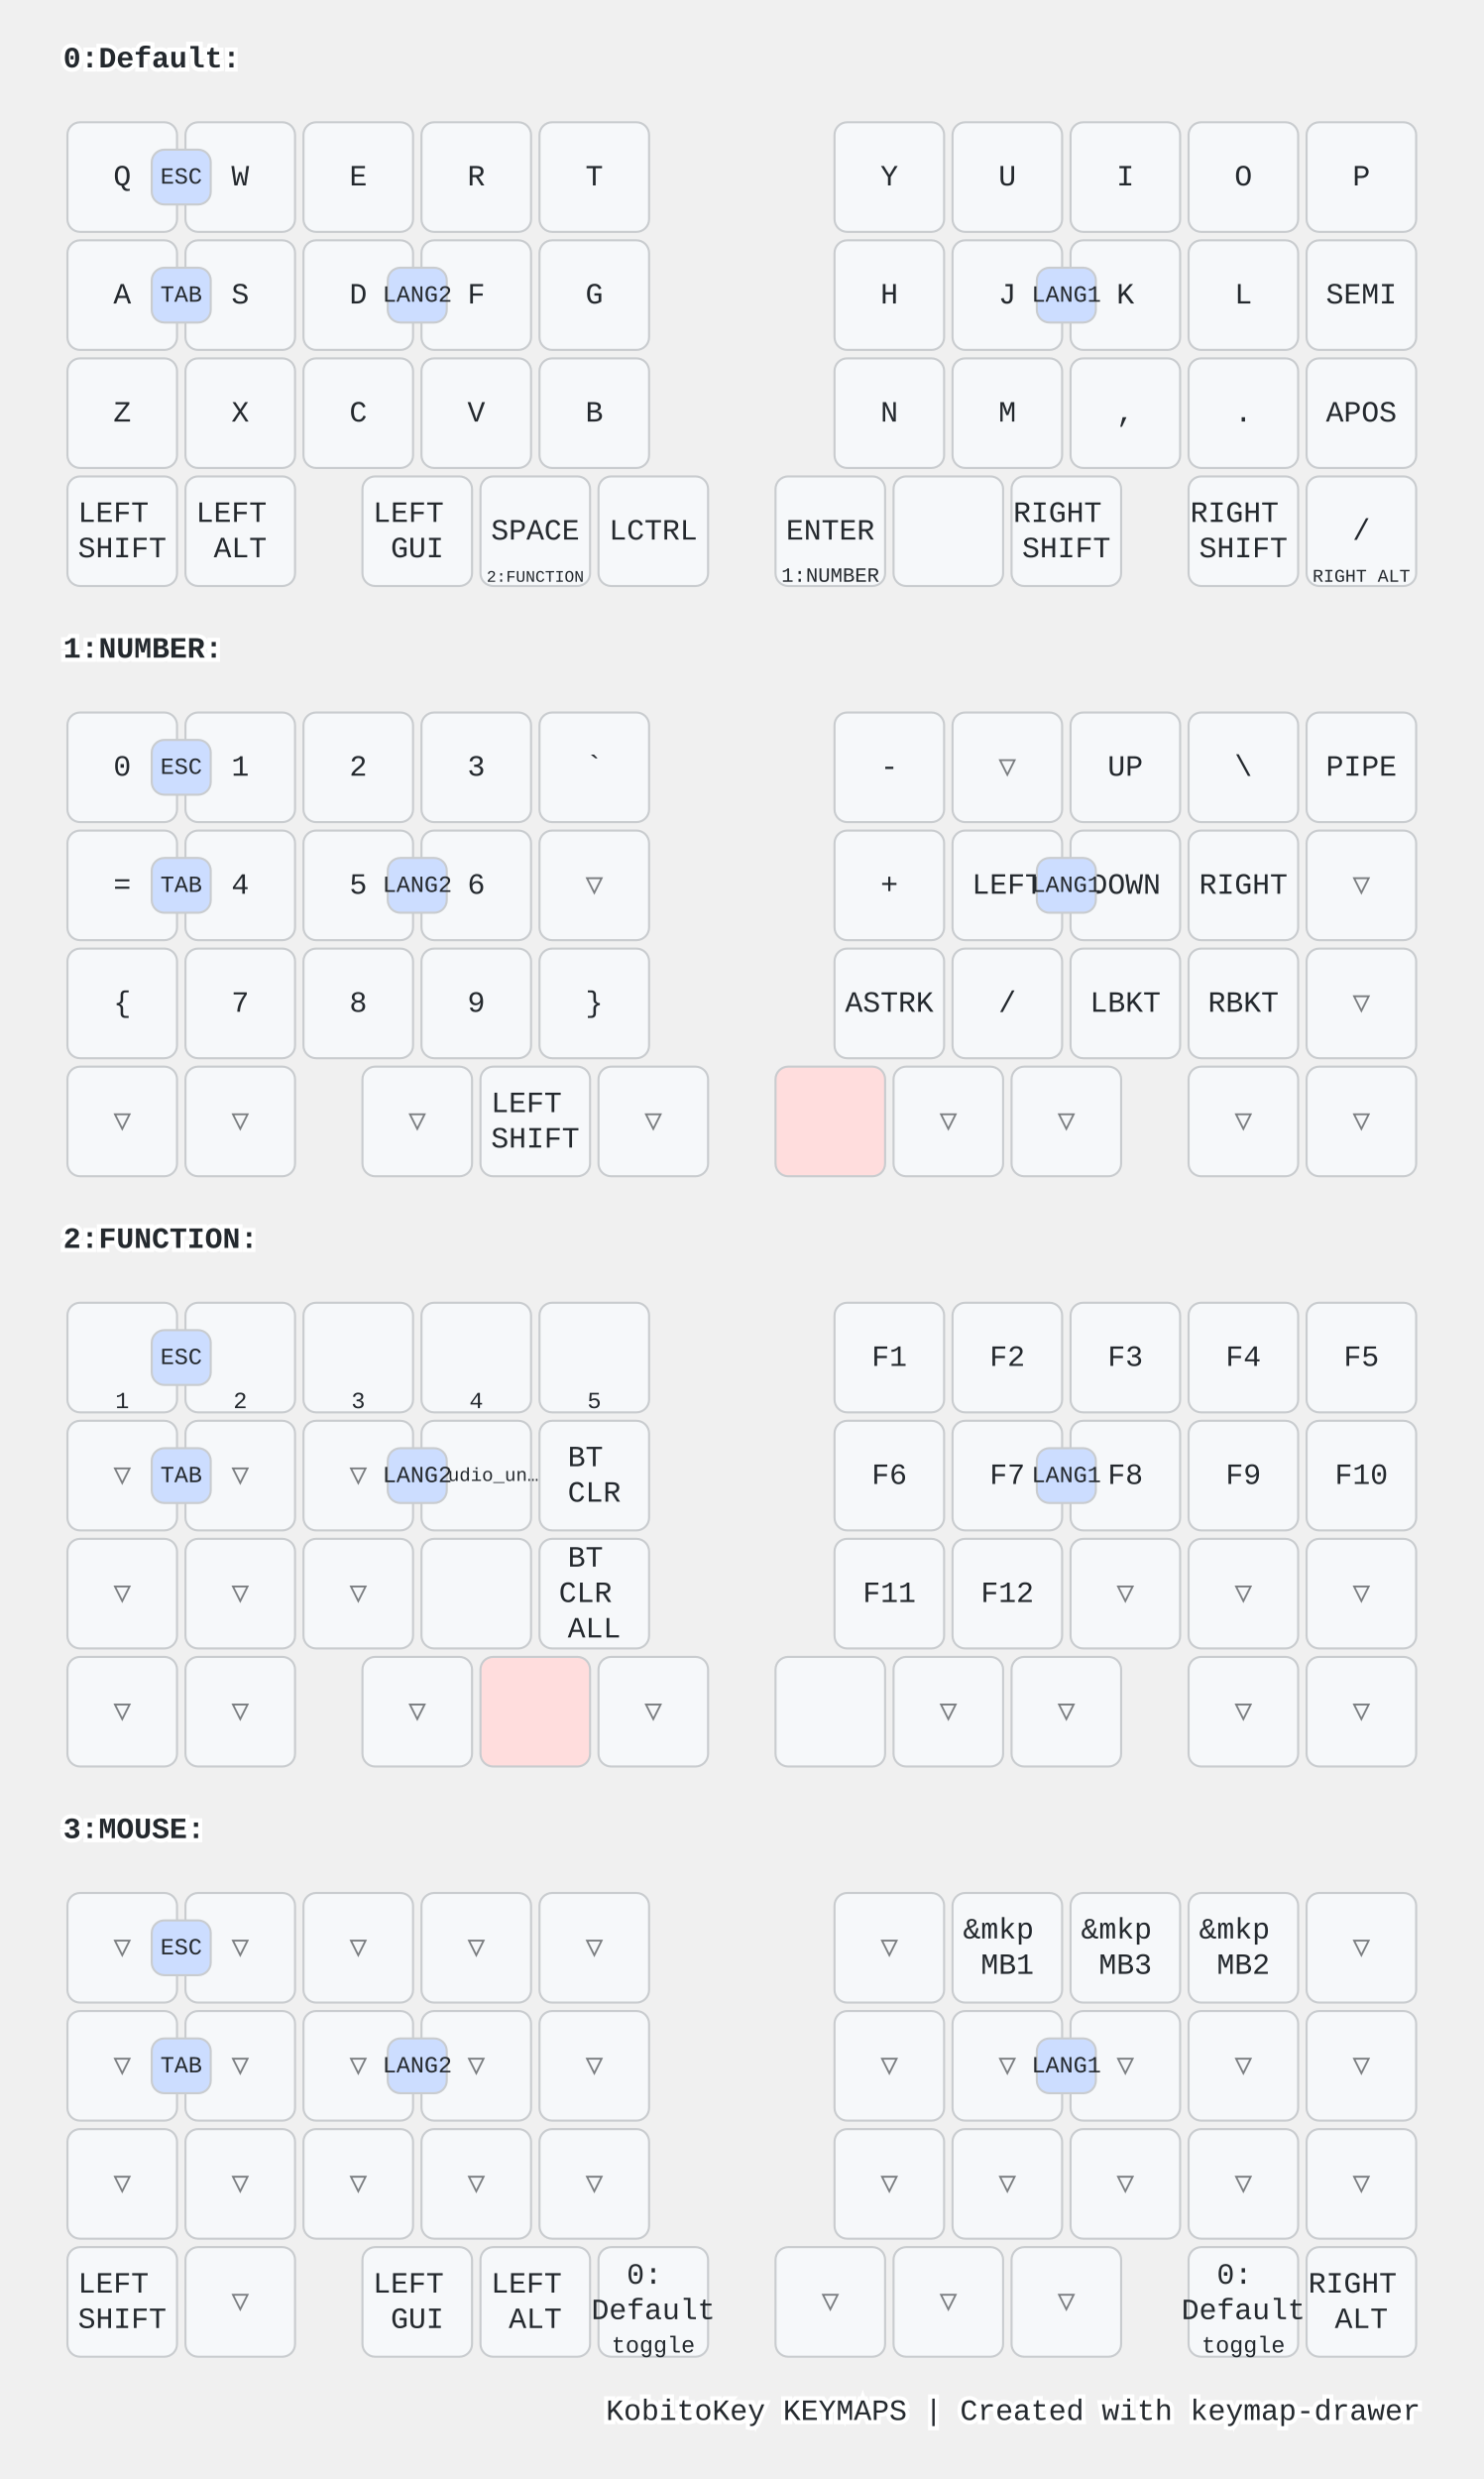
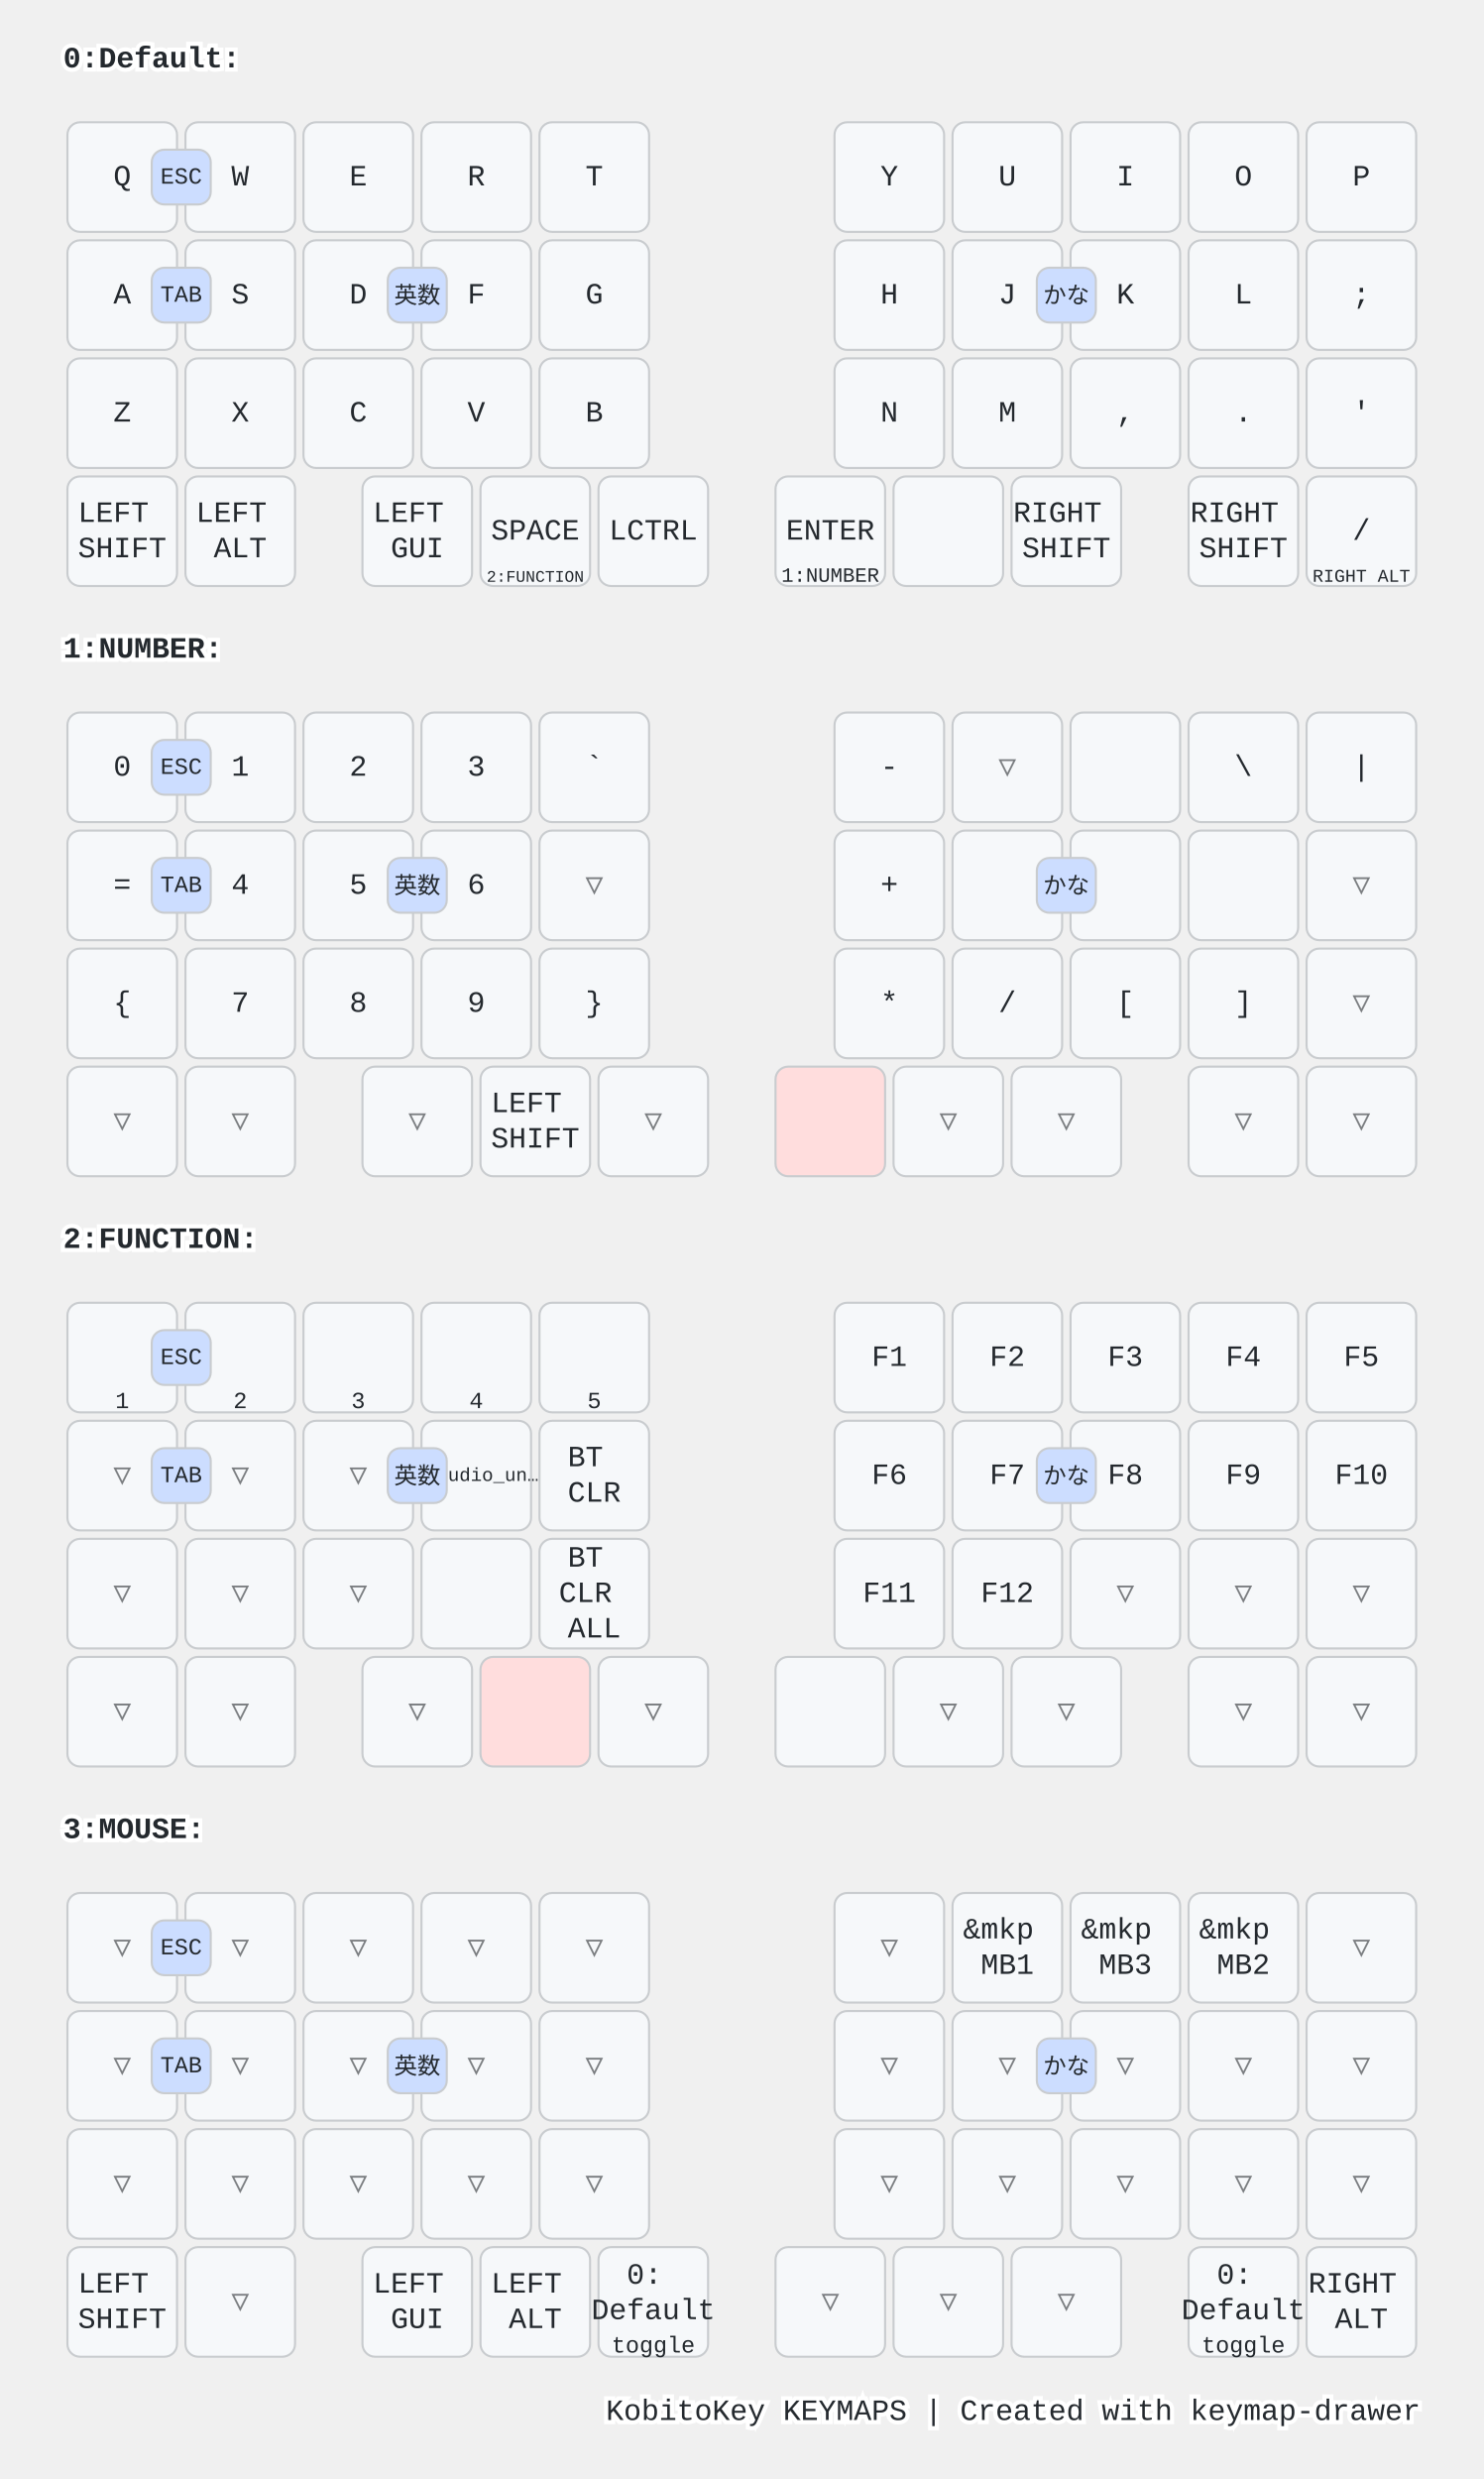
<svg xmlns="http://www.w3.org/2000/svg" xmlns:xlink="http://www.w3.org/1999/xlink" width="704" height="1176" viewBox="0 0 704 1176" class="keymap">
  <defs>/* start glyphs */
- <svg id="mdi:backspace">
+ <svg id="mdi:arrow-down-bold">
+       <svg id="mdi-arrow-down-bold" viewBox="0 0 24 24">
+         <path d="M9,4H15V12H19.84L12,19.84L4.16,12H9V4Z" />
+       </svg>
+     </svg>
+     <svg id="mdi:arrow-left-bold">
+       <svg id="mdi-arrow-left-bold" viewBox="0 0 24 24">
+         <path d="M20,9V15H12V19.84L4.16,12L12,4.16V9H20Z" />
+       </svg>
+     </svg>
+     <svg id="mdi:arrow-right-bold">
+       <svg id="mdi-arrow-right-bold" viewBox="0 0 24 24">
+         <path d="M4,15V9H12V4.16L19.84,12L12,19.84V15H4Z" />
+       </svg>
+     </svg>
+     <svg id="mdi:arrow-up-bold">
+       <svg id="mdi-arrow-up-bold" viewBox="0 0 24 24">
+         <path d="M15,20H9V12H4.16L12,4.16L19.84,12H15V20Z" />
+       </svg>
+     </svg>
+     <svg id="mdi:backspace">
      <svg id="mdi-backspace" viewBox="0 0 24 24">
        <path d="M22,3H7C6.31,3 5.77,3.35 5.41,3.88L0,12L5.41,20.11C5.77,20.64 6.31,21 7,21H22A2,2 0 0,0 24,19V5A2,2 0 0,0 22,3M19,15.59L17.59,17L14,13.41L10.41,17L9,15.59L12.59,12L9,8.41L10.41,7L14,10.59L17.59,7L19,8.41L15.41,12" />
      </svg>
    </svg>
    <svg id="mdi:backspace-reverse">
      <svg id="mdi-backspace-reverse" viewBox="0 0 24 24">
        <path d="M2,21H17C17.7,21 18.2,20.6 18.6,20.1L24,12L18.6,3.9C18.2,3.4 17.7,3 17,3H2A2,2 0 0,0 0,5V19A2,2 0 0,0 2,21M5,8.4L6.4,7L10,10.6L13.6,7L15,8.4L11.4,12L15,15.6L13.6,17L10,13.4L6.4,17L5,15.6L8.6,12" />
      </svg>
    </svg>
    <svg id="mdi:backup-restore">
      <svg id="mdi-backup-restore" viewBox="0 0 24 24">
        <path d="M12,3A9,9 0 0,0 3,12H0L4,16L8,12H5A7,7 0 0,1 12,5A7,7 0 0,1 19,12A7,7 0 0,1 12,19C10.5,19 9.09,18.5 7.94,17.7L6.5,19.14C8.04,20.3 9.94,21 12,21A9,9 0 0,0 21,12A9,9 0 0,0 12,3M14,12A2,2 0 0,0 12,10A2,2 0 0,0 10,12A2,2 0 0,0 12,14A2,2 0 0,0 14,12Z" />
      </svg>
    </svg>
    <svg id="mdi:bluetooth-connect">
      <svg id="mdi-bluetooth-connect" viewBox="0 0 24 24">
        <path d="M19,10L17,12L19,14L21,12M14.88,16.29L13,18.17V14.41M13,5.83L14.88,7.71L13,9.58M17.71,7.71L12,2H11V9.58L6.41,5L5,6.41L10.59,12L5,17.58L6.41,19L11,14.41V22H12L17.71,16.29L13.41,12M7,12L5,10L3,12L5,14L7,12Z" />
      </svg>
    </svg>
  </defs>/* end glyphs */
<style>/* inherit to force styles through use tags */
svg path {
    fill: inherit;
}

/* font and background color specifications */
svg.keymap {
    font-family: SFMono-Regular,Consolas,Liberation Mono,Menlo,monospace;
    font-size: 14px;
    font-kerning: normal;
    text-rendering: optimizeLegibility;
    fill: #24292e;
}

/* default key styling */
rect.key {
    fill: #f6f8fa;
}

rect.key, rect.combo {
    stroke: #c9cccf;
    stroke-width: 1;
}

/* default key side styling, only used is draw_key_sides is set */
rect.side {
    filter: brightness(90%);
}

/* color accent for combo boxes */
rect.combo, rect.combo-separate {
    fill: #cdf;
}

/* color accent for held keys */
rect.held, rect.combo.held {
    fill: #fdd;
}

/* color accent for ghost (optional) keys */
rect.ghost, rect.combo.ghost {
    stroke-dasharray: 4, 4;
    stroke-width: 2;
}

text {
    text-anchor: middle;
    dominant-baseline: middle;
}

/* styling for layer labels */
text.label {
    font-weight: bold;
    text-anchor: start;
    stroke: white;
    stroke-width: 4;
    paint-order: stroke;
}

/* styling for optional footer */
text.footer {
    text-anchor: end;
    dominant-baseline: auto;
    stroke: white;
    stroke-width: 4;
    paint-order: stroke;
}

/* styling for combo tap, and key non-tap label text */
text.combo, text.hold, text.shifted, text.left, text.right, text.tl, text.tr, text.bl, text.br {
    font-size: 11px;
}

text.hold, text.bl, text.br {
    text-anchor: middle;
    dominant-baseline: auto;
}

text.shifted, text.tl, text.tr {
    text-anchor: middle;
    dominant-baseline: hanging;
}

text.left, text.tl, text.bl {
    text-anchor: start;
}

text.right, text.tr, text.br {
    text-anchor: end;
}

text.layer-activator {
    text-decoration: underline;
}

/* styling for hold/shifted label text in combo box */
text.combo.hold, text.combo.shifted, text.combo.left, text.combo.right {
    font-size: 8px;
}

/* lighter symbol for transparent keys */
text.trans {
    fill: #7b7e81;
}

/* styling for combo dendrons */
path.combo {
    stroke-width: 1;
    stroke: gray;
    fill: none;
}

/* Start Tabler Icons Cleanup */
/* cannot use height/width with glyphs */
.icon-tabler &gt; path {
    fill: inherit;
    stroke: inherit;
    stroke-width: 2;
}
/* hide tabler's default box */
.icon-tabler &gt; path[stroke="none"][fill="none"] {
    visibility: hidden;
}
/* End Tabler Icons Cleanup */

@media (prefers-color-scheme: dark) {
svg.keymap { fill: #d1d6db; }
rect.key { fill: #3f4750; }
rect.key, rect.combo { stroke: #60666c; }
rect.combo, rect.combo-separate { fill: #1f3d7a; }
rect.held, rect.combo.held { fill: #854747; }
text.label, text.footer { stroke: black; }
text.trans { fill: #7e8184; }
path.combo { stroke: #7f7f7f; }

}</style>
  <g transform="translate(30, 0)" class="layer-0:Default">
    <text x="0" y="28" class="label" id="Default">0:Default:</text>
    <g transform="translate(0, 56)">
      <g transform="translate(28, 28)" class="key keypos-0">
        <rect rx="6" ry="6" x="-26" y="-26" width="52" height="52" class="key" />
        <text x="0" y="0" class="key tap">Q</text>
      </g>
      <g transform="translate(84, 28)" class="key keypos-1">
        <rect rx="6" ry="6" x="-26" y="-26" width="52" height="52" class="key" />
        <text x="0" y="0" class="key tap">W</text>
      </g>
      <g transform="translate(140, 28)" class="key keypos-2">
        <rect rx="6" ry="6" x="-26" y="-26" width="52" height="52" class="key" />
        <text x="0" y="0" class="key tap">E</text>
      </g>
      <g transform="translate(196, 28)" class="key keypos-3">
        <rect rx="6" ry="6" x="-26" y="-26" width="52" height="52" class="key" />
        <text x="0" y="0" class="key tap">R</text>
      </g>
      <g transform="translate(252, 28)" class="key keypos-4">
        <rect rx="6" ry="6" x="-26" y="-26" width="52" height="52" class="key" />
        <text x="0" y="0" class="key tap">T</text>
      </g>
      <g transform="translate(392, 28)" class="key keypos-5">
        <rect rx="6" ry="6" x="-26" y="-26" width="52" height="52" class="key" />
        <text x="0" y="0" class="key tap">Y</text>
      </g>
      <g transform="translate(448, 28)" class="key keypos-6">
        <rect rx="6" ry="6" x="-26" y="-26" width="52" height="52" class="key" />
        <text x="0" y="0" class="key tap">U</text>
      </g>
      <g transform="translate(504, 28)" class="key keypos-7">
        <rect rx="6" ry="6" x="-26" y="-26" width="52" height="52" class="key" />
        <text x="0" y="0" class="key tap">I</text>
      </g>
      <g transform="translate(560, 28)" class="key keypos-8">
        <rect rx="6" ry="6" x="-26" y="-26" width="52" height="52" class="key" />
        <text x="0" y="0" class="key tap">O</text>
      </g>
      <g transform="translate(616, 28)" class="key keypos-9">
        <rect rx="6" ry="6" x="-26" y="-26" width="52" height="52" class="key" />
        <text x="0" y="0" class="key tap">P</text>
      </g>
      <g transform="translate(28, 84)" class="key keypos-10">
        <rect rx="6" ry="6" x="-26" y="-26" width="52" height="52" class="key" />
        <text x="0" y="0" class="key tap">A</text>
      </g>
      <g transform="translate(84, 84)" class="key keypos-11">
        <rect rx="6" ry="6" x="-26" y="-26" width="52" height="52" class="key" />
        <text x="0" y="0" class="key tap">S</text>
      </g>
      <g transform="translate(140, 84)" class="key keypos-12">
        <rect rx="6" ry="6" x="-26" y="-26" width="52" height="52" class="key" />
        <text x="0" y="0" class="key tap">D</text>
      </g>
      <g transform="translate(196, 84)" class="key keypos-13">
        <rect rx="6" ry="6" x="-26" y="-26" width="52" height="52" class="key" />
        <text x="0" y="0" class="key tap">F</text>
      </g>
      <g transform="translate(252, 84)" class="key keypos-14">
        <rect rx="6" ry="6" x="-26" y="-26" width="52" height="52" class="key" />
        <text x="0" y="0" class="key tap">G</text>
      </g>
      <g transform="translate(392, 84)" class="key keypos-15">
        <rect rx="6" ry="6" x="-26" y="-26" width="52" height="52" class="key" />
        <text x="0" y="0" class="key tap">H</text>
      </g>
      <g transform="translate(448, 84)" class="key keypos-16">
        <rect rx="6" ry="6" x="-26" y="-26" width="52" height="52" class="key" />
        <text x="0" y="0" class="key tap">J</text>
      </g>
      <g transform="translate(504, 84)" class="key keypos-17">
        <rect rx="6" ry="6" x="-26" y="-26" width="52" height="52" class="key" />
        <text x="0" y="0" class="key tap">K</text>
      </g>
      <g transform="translate(560, 84)" class="key keypos-18">
        <rect rx="6" ry="6" x="-26" y="-26" width="52" height="52" class="key" />
        <text x="0" y="0" class="key tap">L</text>
      </g>
      <g transform="translate(616, 84)" class="key keypos-19">
        <rect rx="6" ry="6" x="-26" y="-26" width="52" height="52" class="key" />
-         <text x="0" y="0" class="key tap">SEMI</text>
+         <text x="0" y="0" class="key tap">;</text>
      </g>
      <g transform="translate(28, 140)" class="key keypos-20">
        <rect rx="6" ry="6" x="-26" y="-26" width="52" height="52" class="key" />
        <text x="0" y="0" class="key tap">Z</text>
      </g>
      <g transform="translate(84, 140)" class="key keypos-21">
        <rect rx="6" ry="6" x="-26" y="-26" width="52" height="52" class="key" />
        <text x="0" y="0" class="key tap">X</text>
      </g>
      <g transform="translate(140, 140)" class="key keypos-22">
        <rect rx="6" ry="6" x="-26" y="-26" width="52" height="52" class="key" />
        <text x="0" y="0" class="key tap">C</text>
      </g>
      <g transform="translate(196, 140)" class="key keypos-23">
        <rect rx="6" ry="6" x="-26" y="-26" width="52" height="52" class="key" />
        <text x="0" y="0" class="key tap">V</text>
      </g>
      <g transform="translate(252, 140)" class="key keypos-24">
        <rect rx="6" ry="6" x="-26" y="-26" width="52" height="52" class="key" />
        <text x="0" y="0" class="key tap">B</text>
      </g>
      <g transform="translate(392, 140)" class="key keypos-25">
        <rect rx="6" ry="6" x="-26" y="-26" width="52" height="52" class="key" />
        <text x="0" y="0" class="key tap">N</text>
      </g>
      <g transform="translate(448, 140)" class="key keypos-26">
        <rect rx="6" ry="6" x="-26" y="-26" width="52" height="52" class="key" />
        <text x="0" y="0" class="key tap">M</text>
      </g>
      <g transform="translate(504, 140)" class="key keypos-27">
        <rect rx="6" ry="6" x="-26" y="-26" width="52" height="52" class="key" />
        <text x="0" y="0" class="key tap">,</text>
      </g>
      <g transform="translate(560, 140)" class="key keypos-28">
        <rect rx="6" ry="6" x="-26" y="-26" width="52" height="52" class="key" />
        <text x="0" y="0" class="key tap">.</text>
      </g>
      <g transform="translate(616, 140)" class="key keypos-29">
        <rect rx="6" ry="6" x="-26" y="-26" width="52" height="52" class="key" />
-         <text x="0" y="0" class="key tap">APOS</text>
+         <text x="0" y="0" class="key tap">'</text>
      </g>
      <g transform="translate(28, 196)" class="key keypos-30">
        <rect rx="6" ry="6" x="-26" y="-26" width="52" height="52" class="key" />
        <text x="0" y="0" class="key tap">
          <tspan x="0" dy="-0.6em">LEFT</tspan>
          <tspan x="0" dy="1.2em">SHIFT</tspan>
        </text>
      </g>
      <g transform="translate(84, 196)" class="key keypos-31">
        <rect rx="6" ry="6" x="-26" y="-26" width="52" height="52" class="key" />
        <text x="0" y="0" class="key tap">
          <tspan x="0" dy="-0.6em">LEFT</tspan>
          <tspan x="0" dy="1.2em">ALT</tspan>
        </text>
      </g>
      <g transform="translate(168, 196)" class="key keypos-32">
        <rect rx="6" ry="6" x="-26" y="-26" width="52" height="52" class="key" />
        <text x="0" y="0" class="key tap">
          <tspan x="0" dy="-0.6em">LEFT</tspan>
          <tspan x="0" dy="1.2em">GUI</tspan>
        </text>
      </g>
      <g transform="translate(224, 196)" class="key keypos-33">
        <rect rx="6" ry="6" x="-26" y="-26" width="52" height="52" class="key" />
        <text x="0" y="0" class="key tap">SPACE</text>
        <a href="#FUNCTION">
          <text x="0" y="24" class="key hold layer-activator">
            <tspan style="font-size: 70%">2:FUNCTION</tspan>
          </text>
        </a>
      </g>
      <g transform="translate(280, 196)" class="key keypos-34">
        <rect rx="6" ry="6" x="-26" y="-26" width="52" height="52" class="key" />
        <text x="0" y="0" class="key tap">LCTRL</text>
      </g>
      <g transform="translate(364, 196)" class="key keypos-35">
        <rect rx="6" ry="6" x="-26" y="-26" width="52" height="52" class="key" />
        <text x="0" y="0" class="key tap">ENTER</text>
        <a href="#NUMBER">
          <text x="0" y="24" class="key hold layer-activator">
            <tspan style="font-size: 88%">1:NUMBER</tspan>
          </text>
        </a>
      </g>
      <g transform="translate(420, 196)" class="key keypos-36">
        <rect rx="6" ry="6" x="-26" y="-26" width="52" height="52" class="key" />
        <use href="#mdi:backspace" xlink:href="#mdi:backspace" x="-9" y="-9" height="18" width="18.0" class="key tap glyph mdi:backspace" />
      </g>
      <g transform="translate(476, 196)" class="key keypos-37">
        <rect rx="6" ry="6" x="-26" y="-26" width="52" height="52" class="key" />
        <text x="0" y="0" class="key tap">
          <tspan x="0" dy="-0.6em">RIGHT</tspan>
          <tspan x="0" dy="1.2em">SHIFT</tspan>
        </text>
      </g>
      <g transform="translate(560, 196)" class="key keypos-38">
        <rect rx="6" ry="6" x="-26" y="-26" width="52" height="52" class="key" />
        <text x="0" y="0" class="key tap">
          <tspan x="0" dy="-0.6em">RIGHT</tspan>
          <tspan x="0" dy="1.2em">SHIFT</tspan>
        </text>
      </g>
      <g transform="translate(616, 196)" class="key keypos-39">
        <rect rx="6" ry="6" x="-26" y="-26" width="52" height="52" class="key" />
        <text x="0" y="0" class="key tap">/</text>
        <text x="0" y="24" class="key hold">
          <tspan style="font-size: 78%">RIGHT ALT</tspan>
        </text>
      </g>
      <g class="combo combopos-0">
        <rect rx="6" ry="6" x="154" y="71" width="28" height="26" class="combo" />
-         <text x="168" y="84" class="combo tap">LANG2</text>
+         <text x="168" y="84" class="combo tap">英数</text>
      </g>
      <g class="combo combopos-1">
        <rect rx="6" ry="6" x="462" y="71" width="28" height="26" class="combo" />
-         <text x="476" y="84" class="combo tap">LANG1</text>
+         <text x="476" y="84" class="combo tap">かな</text>
      </g>
      <g class="combo combopos-2">
        <rect rx="6" ry="6" x="42" y="15" width="28" height="26" class="combo" />
        <text x="56" y="28" class="combo tap">ESC</text>
      </g>
      <g class="combo combopos-3">
        <rect rx="6" ry="6" x="42" y="71" width="28" height="26" class="combo" />
        <text x="56" y="84" class="combo tap">TAB</text>
      </g>
    </g>
  </g>
  <g transform="translate(30, 280)" class="layer-1:NUMBER">
    <text x="0" y="28" class="label" id="NUMBER">1:NUMBER:</text>
    <g transform="translate(0, 56)">
      <g transform="translate(28, 28)" class="key keypos-0">
        <rect rx="6" ry="6" x="-26" y="-26" width="52" height="52" class="key" />
        <text x="0" y="0" class="key tap">0</text>
      </g>
      <g transform="translate(84, 28)" class="key keypos-1">
        <rect rx="6" ry="6" x="-26" y="-26" width="52" height="52" class="key" />
        <text x="0" y="0" class="key tap">1</text>
      </g>
      <g transform="translate(140, 28)" class="key keypos-2">
        <rect rx="6" ry="6" x="-26" y="-26" width="52" height="52" class="key" />
        <text x="0" y="0" class="key tap">2</text>
      </g>
      <g transform="translate(196, 28)" class="key keypos-3">
        <rect rx="6" ry="6" x="-26" y="-26" width="52" height="52" class="key" />
        <text x="0" y="0" class="key tap">3</text>
      </g>
      <g transform="translate(252, 28)" class="key keypos-4">
        <rect rx="6" ry="6" x="-26" y="-26" width="52" height="52" class="key" />
        <text x="0" y="0" class="key tap">`</text>
      </g>
      <g transform="translate(392, 28)" class="key keypos-5">
        <rect rx="6" ry="6" x="-26" y="-26" width="52" height="52" class="key" />
        <text x="0" y="0" class="key tap">-</text>
      </g>
      <g transform="translate(448, 28)" class="key trans keypos-6">
        <rect rx="6" ry="6" x="-26" y="-26" width="52" height="52" class="key trans" />
        <text x="0" y="0" class="key trans tap">▽</text>
      </g>
      <g transform="translate(504, 28)" class="key keypos-7">
        <rect rx="6" ry="6" x="-26" y="-26" width="52" height="52" class="key" />
-         <text x="0" y="0" class="key tap">UP</text>
+         <use href="#mdi:arrow-up-bold" xlink:href="#mdi:arrow-up-bold" x="-9" y="-9" height="18" width="18.0" class="key tap glyph mdi:arrow-up-bold" />
      </g>
      <g transform="translate(560, 28)" class="key keypos-8">
        <rect rx="6" ry="6" x="-26" y="-26" width="52" height="52" class="key" />
        <text x="0" y="0" class="key tap">\</text>
      </g>
      <g transform="translate(616, 28)" class="key keypos-9">
        <rect rx="6" ry="6" x="-26" y="-26" width="52" height="52" class="key" />
-         <text x="0" y="0" class="key tap">PIPE</text>
+         <text x="0" y="0" class="key tap">|</text>
      </g>
      <g transform="translate(28, 84)" class="key keypos-10">
        <rect rx="6" ry="6" x="-26" y="-26" width="52" height="52" class="key" />
        <text x="0" y="0" class="key tap">=</text>
      </g>
      <g transform="translate(84, 84)" class="key keypos-11">
        <rect rx="6" ry="6" x="-26" y="-26" width="52" height="52" class="key" />
        <text x="0" y="0" class="key tap">4</text>
      </g>
      <g transform="translate(140, 84)" class="key keypos-12">
        <rect rx="6" ry="6" x="-26" y="-26" width="52" height="52" class="key" />
        <text x="0" y="0" class="key tap">5</text>
      </g>
      <g transform="translate(196, 84)" class="key keypos-13">
        <rect rx="6" ry="6" x="-26" y="-26" width="52" height="52" class="key" />
        <text x="0" y="0" class="key tap">6</text>
      </g>
      <g transform="translate(252, 84)" class="key trans keypos-14">
        <rect rx="6" ry="6" x="-26" y="-26" width="52" height="52" class="key trans" />
        <text x="0" y="0" class="key trans tap">▽</text>
      </g>
      <g transform="translate(392, 84)" class="key keypos-15">
        <rect rx="6" ry="6" x="-26" y="-26" width="52" height="52" class="key" />
        <text x="0" y="0" class="key tap">+</text>
      </g>
      <g transform="translate(448, 84)" class="key keypos-16">
        <rect rx="6" ry="6" x="-26" y="-26" width="52" height="52" class="key" />
-         <text x="0" y="0" class="key tap">LEFT</text>
+         <use href="#mdi:arrow-left-bold" xlink:href="#mdi:arrow-left-bold" x="-9" y="-9" height="18" width="18.0" class="key tap glyph mdi:arrow-left-bold" />
      </g>
      <g transform="translate(504, 84)" class="key keypos-17">
        <rect rx="6" ry="6" x="-26" y="-26" width="52" height="52" class="key" />
-         <text x="0" y="0" class="key tap">DOWN</text>
+         <use href="#mdi:arrow-down-bold" xlink:href="#mdi:arrow-down-bold" x="-9" y="-9" height="18" width="18.0" class="key tap glyph mdi:arrow-down-bold" />
      </g>
      <g transform="translate(560, 84)" class="key keypos-18">
        <rect rx="6" ry="6" x="-26" y="-26" width="52" height="52" class="key" />
-         <text x="0" y="0" class="key tap">RIGHT</text>
+         <use href="#mdi:arrow-right-bold" xlink:href="#mdi:arrow-right-bold" x="-9" y="-9" height="18" width="18.0" class="key tap glyph mdi:arrow-right-bold" />
      </g>
      <g transform="translate(616, 84)" class="key trans keypos-19">
        <rect rx="6" ry="6" x="-26" y="-26" width="52" height="52" class="key trans" />
        <text x="0" y="0" class="key trans tap">▽</text>
      </g>
      <g transform="translate(28, 140)" class="key keypos-20">
        <rect rx="6" ry="6" x="-26" y="-26" width="52" height="52" class="key" />
        <text x="0" y="0" class="key tap">{</text>
      </g>
      <g transform="translate(84, 140)" class="key keypos-21">
        <rect rx="6" ry="6" x="-26" y="-26" width="52" height="52" class="key" />
        <text x="0" y="0" class="key tap">7</text>
      </g>
      <g transform="translate(140, 140)" class="key keypos-22">
        <rect rx="6" ry="6" x="-26" y="-26" width="52" height="52" class="key" />
        <text x="0" y="0" class="key tap">8</text>
      </g>
      <g transform="translate(196, 140)" class="key keypos-23">
        <rect rx="6" ry="6" x="-26" y="-26" width="52" height="52" class="key" />
        <text x="0" y="0" class="key tap">9</text>
      </g>
      <g transform="translate(252, 140)" class="key keypos-24">
        <rect rx="6" ry="6" x="-26" y="-26" width="52" height="52" class="key" />
        <text x="0" y="0" class="key tap">}</text>
      </g>
      <g transform="translate(392, 140)" class="key keypos-25">
        <rect rx="6" ry="6" x="-26" y="-26" width="52" height="52" class="key" />
-         <text x="0" y="0" class="key tap">ASTRK</text>
+         <text x="0" y="0" class="key tap">*</text>
      </g>
      <g transform="translate(448, 140)" class="key keypos-26">
        <rect rx="6" ry="6" x="-26" y="-26" width="52" height="52" class="key" />
        <text x="0" y="0" class="key tap">/</text>
      </g>
      <g transform="translate(504, 140)" class="key keypos-27">
        <rect rx="6" ry="6" x="-26" y="-26" width="52" height="52" class="key" />
-         <text x="0" y="0" class="key tap">LBKT</text>
+         <text x="0" y="0" class="key tap">[</text>
      </g>
      <g transform="translate(560, 140)" class="key keypos-28">
        <rect rx="6" ry="6" x="-26" y="-26" width="52" height="52" class="key" />
-         <text x="0" y="0" class="key tap">RBKT</text>
+         <text x="0" y="0" class="key tap">]</text>
      </g>
      <g transform="translate(616, 140)" class="key trans keypos-29">
        <rect rx="6" ry="6" x="-26" y="-26" width="52" height="52" class="key trans" />
        <text x="0" y="0" class="key trans tap">▽</text>
      </g>
      <g transform="translate(28, 196)" class="key trans keypos-30">
        <rect rx="6" ry="6" x="-26" y="-26" width="52" height="52" class="key trans" />
        <text x="0" y="0" class="key trans tap">▽</text>
      </g>
      <g transform="translate(84, 196)" class="key trans keypos-31">
        <rect rx="6" ry="6" x="-26" y="-26" width="52" height="52" class="key trans" />
        <text x="0" y="0" class="key trans tap">▽</text>
      </g>
      <g transform="translate(168, 196)" class="key trans keypos-32">
        <rect rx="6" ry="6" x="-26" y="-26" width="52" height="52" class="key trans" />
        <text x="0" y="0" class="key trans tap">▽</text>
      </g>
      <g transform="translate(224, 196)" class="key keypos-33">
        <rect rx="6" ry="6" x="-26" y="-26" width="52" height="52" class="key" />
        <text x="0" y="0" class="key tap">
          <tspan x="0" dy="-0.6em">LEFT</tspan>
          <tspan x="0" dy="1.2em">SHIFT</tspan>
        </text>
      </g>
      <g transform="translate(280, 196)" class="key trans keypos-34">
        <rect rx="6" ry="6" x="-26" y="-26" width="52" height="52" class="key trans" />
        <text x="0" y="0" class="key trans tap">▽</text>
      </g>
      <g transform="translate(364, 196)" class="key held keypos-35">
        <rect rx="6" ry="6" x="-26" y="-26" width="52" height="52" class="key held" />
      </g>
      <g transform="translate(420, 196)" class="key trans keypos-36">
        <rect rx="6" ry="6" x="-26" y="-26" width="52" height="52" class="key trans" />
        <text x="0" y="0" class="key trans tap">▽</text>
      </g>
      <g transform="translate(476, 196)" class="key trans keypos-37">
        <rect rx="6" ry="6" x="-26" y="-26" width="52" height="52" class="key trans" />
        <text x="0" y="0" class="key trans tap">▽</text>
      </g>
      <g transform="translate(560, 196)" class="key trans keypos-38">
        <rect rx="6" ry="6" x="-26" y="-26" width="52" height="52" class="key trans" />
        <text x="0" y="0" class="key trans tap">▽</text>
      </g>
      <g transform="translate(616, 196)" class="key trans keypos-39">
        <rect rx="6" ry="6" x="-26" y="-26" width="52" height="52" class="key trans" />
        <text x="0" y="0" class="key trans tap">▽</text>
      </g>
      <g class="combo combopos-0">
        <rect rx="6" ry="6" x="154" y="71" width="28" height="26" class="combo" />
-         <text x="168" y="84" class="combo tap">LANG2</text>
+         <text x="168" y="84" class="combo tap">英数</text>
      </g>
      <g class="combo combopos-1">
        <rect rx="6" ry="6" x="462" y="71" width="28" height="26" class="combo" />
-         <text x="476" y="84" class="combo tap">LANG1</text>
+         <text x="476" y="84" class="combo tap">かな</text>
      </g>
      <g class="combo combopos-2">
        <rect rx="6" ry="6" x="42" y="15" width="28" height="26" class="combo" />
        <text x="56" y="28" class="combo tap">ESC</text>
      </g>
      <g class="combo combopos-3">
        <rect rx="6" ry="6" x="42" y="71" width="28" height="26" class="combo" />
        <text x="56" y="84" class="combo tap">TAB</text>
      </g>
    </g>
  </g>
  <g transform="translate(30, 560)" class="layer-2:FUNCTION">
    <text x="0" y="28" class="label" id="FUNCTION">2:FUNCTION:</text>
    <g transform="translate(0, 56)">
      <g transform="translate(28, 28)" class="key keypos-0">
        <rect rx="6" ry="6" x="-26" y="-26" width="52" height="52" class="key" />
        <use href="#mdi:bluetooth-connect" xlink:href="#mdi:bluetooth-connect" x="-9" y="-9" height="18" width="18.0" class="key tap glyph mdi:bluetooth-connect" />
        <text x="0" y="24" class="key hold">1</text>
      </g>
      <g transform="translate(84, 28)" class="key keypos-1">
        <rect rx="6" ry="6" x="-26" y="-26" width="52" height="52" class="key" />
        <use href="#mdi:bluetooth-connect" xlink:href="#mdi:bluetooth-connect" x="-9" y="-9" height="18" width="18.0" class="key tap glyph mdi:bluetooth-connect" />
        <text x="0" y="24" class="key hold">2</text>
      </g>
      <g transform="translate(140, 28)" class="key keypos-2">
        <rect rx="6" ry="6" x="-26" y="-26" width="52" height="52" class="key" />
        <use href="#mdi:bluetooth-connect" xlink:href="#mdi:bluetooth-connect" x="-9" y="-9" height="18" width="18.0" class="key tap glyph mdi:bluetooth-connect" />
        <text x="0" y="24" class="key hold">3</text>
      </g>
      <g transform="translate(196, 28)" class="key keypos-3">
        <rect rx="6" ry="6" x="-26" y="-26" width="52" height="52" class="key" />
        <use href="#mdi:bluetooth-connect" xlink:href="#mdi:bluetooth-connect" x="-9" y="-9" height="18" width="18.0" class="key tap glyph mdi:bluetooth-connect" />
        <text x="0" y="24" class="key hold">4</text>
      </g>
      <g transform="translate(252, 28)" class="key keypos-4">
        <rect rx="6" ry="6" x="-26" y="-26" width="52" height="52" class="key" />
        <use href="#mdi:bluetooth-connect" xlink:href="#mdi:bluetooth-connect" x="-9" y="-9" height="18" width="18.0" class="key tap glyph mdi:bluetooth-connect" />
        <text x="0" y="24" class="key hold">5</text>
      </g>
      <g transform="translate(392, 28)" class="key keypos-5">
        <rect rx="6" ry="6" x="-26" y="-26" width="52" height="52" class="key" />
        <text x="0" y="0" class="key tap">F1</text>
      </g>
      <g transform="translate(448, 28)" class="key keypos-6">
        <rect rx="6" ry="6" x="-26" y="-26" width="52" height="52" class="key" />
        <text x="0" y="0" class="key tap">F2</text>
      </g>
      <g transform="translate(504, 28)" class="key keypos-7">
        <rect rx="6" ry="6" x="-26" y="-26" width="52" height="52" class="key" />
        <text x="0" y="0" class="key tap">F3</text>
      </g>
      <g transform="translate(560, 28)" class="key keypos-8">
        <rect rx="6" ry="6" x="-26" y="-26" width="52" height="52" class="key" />
        <text x="0" y="0" class="key tap">F4</text>
      </g>
      <g transform="translate(616, 28)" class="key keypos-9">
        <rect rx="6" ry="6" x="-26" y="-26" width="52" height="52" class="key" />
        <text x="0" y="0" class="key tap">F5</text>
      </g>
      <g transform="translate(28, 84)" class="key trans keypos-10">
        <rect rx="6" ry="6" x="-26" y="-26" width="52" height="52" class="key trans" />
        <text x="0" y="0" class="key trans tap">▽</text>
      </g>
      <g transform="translate(84, 84)" class="key trans keypos-11">
        <rect rx="6" ry="6" x="-26" y="-26" width="52" height="52" class="key trans" />
        <text x="0" y="0" class="key trans tap">▽</text>
      </g>
      <g transform="translate(140, 84)" class="key trans keypos-12">
        <rect rx="6" ry="6" x="-26" y="-26" width="52" height="52" class="key trans" />
        <text x="0" y="0" class="key trans tap">▽</text>
      </g>
      <g transform="translate(196, 84)" class="key keypos-13">
        <rect rx="6" ry="6" x="-26" y="-26" width="52" height="52" class="key" />
        <text x="0" y="0" class="key tap">
          <tspan style="font-size: 64%">&amp;studio_un…</tspan>
        </text>
      </g>
      <g transform="translate(252, 84)" class="key keypos-14">
        <rect rx="6" ry="6" x="-26" y="-26" width="52" height="52" class="key" />
        <text x="0" y="0" class="key tap">
          <tspan x="0" dy="-0.6em">BT</tspan>
          <tspan x="0" dy="1.2em">CLR</tspan>
        </text>
      </g>
      <g transform="translate(392, 84)" class="key keypos-15">
        <rect rx="6" ry="6" x="-26" y="-26" width="52" height="52" class="key" />
        <text x="0" y="0" class="key tap">F6</text>
      </g>
      <g transform="translate(448, 84)" class="key keypos-16">
        <rect rx="6" ry="6" x="-26" y="-26" width="52" height="52" class="key" />
        <text x="0" y="0" class="key tap">F7</text>
      </g>
      <g transform="translate(504, 84)" class="key keypos-17">
        <rect rx="6" ry="6" x="-26" y="-26" width="52" height="52" class="key" />
        <text x="0" y="0" class="key tap">F8</text>
      </g>
      <g transform="translate(560, 84)" class="key keypos-18">
        <rect rx="6" ry="6" x="-26" y="-26" width="52" height="52" class="key" />
        <text x="0" y="0" class="key tap">F9</text>
      </g>
      <g transform="translate(616, 84)" class="key keypos-19">
        <rect rx="6" ry="6" x="-26" y="-26" width="52" height="52" class="key" />
        <text x="0" y="0" class="key tap">F10</text>
      </g>
      <g transform="translate(28, 140)" class="key trans keypos-20">
        <rect rx="6" ry="6" x="-26" y="-26" width="52" height="52" class="key trans" />
        <text x="0" y="0" class="key trans tap">▽</text>
      </g>
      <g transform="translate(84, 140)" class="key trans keypos-21">
        <rect rx="6" ry="6" x="-26" y="-26" width="52" height="52" class="key trans" />
        <text x="0" y="0" class="key trans tap">▽</text>
      </g>
      <g transform="translate(140, 140)" class="key trans keypos-22">
        <rect rx="6" ry="6" x="-26" y="-26" width="52" height="52" class="key trans" />
        <text x="0" y="0" class="key trans tap">▽</text>
      </g>
      <g transform="translate(196, 140)" class="key bootloader keypos-23">
        <rect rx="6" ry="6" x="-26" y="-26" width="52" height="52" class="key bootloader" />
        <use href="#mdi:backup-restore" xlink:href="#mdi:backup-restore" x="-9" y="-9" height="18" width="18.0" class="key bootloader tap glyph mdi:backup-restore" />
      </g>
      <g transform="translate(252, 140)" class="key keypos-24">
        <rect rx="6" ry="6" x="-26" y="-26" width="52" height="52" class="key" />
        <text x="0" y="0" class="key tap">
          <tspan x="0" dy="-1.2em">BT</tspan>
          <tspan x="0" dy="1.2em">CLR</tspan>
          <tspan x="0" dy="1.2em">ALL</tspan>
        </text>
      </g>
      <g transform="translate(392, 140)" class="key keypos-25">
        <rect rx="6" ry="6" x="-26" y="-26" width="52" height="52" class="key" />
        <text x="0" y="0" class="key tap">F11</text>
      </g>
      <g transform="translate(448, 140)" class="key keypos-26">
        <rect rx="6" ry="6" x="-26" y="-26" width="52" height="52" class="key" />
        <text x="0" y="0" class="key tap">F12</text>
      </g>
      <g transform="translate(504, 140)" class="key trans keypos-27">
        <rect rx="6" ry="6" x="-26" y="-26" width="52" height="52" class="key trans" />
        <text x="0" y="0" class="key trans tap">▽</text>
      </g>
      <g transform="translate(560, 140)" class="key trans keypos-28">
        <rect rx="6" ry="6" x="-26" y="-26" width="52" height="52" class="key trans" />
        <text x="0" y="0" class="key trans tap">▽</text>
      </g>
      <g transform="translate(616, 140)" class="key trans keypos-29">
        <rect rx="6" ry="6" x="-26" y="-26" width="52" height="52" class="key trans" />
        <text x="0" y="0" class="key trans tap">▽</text>
      </g>
      <g transform="translate(28, 196)" class="key trans keypos-30">
        <rect rx="6" ry="6" x="-26" y="-26" width="52" height="52" class="key trans" />
        <text x="0" y="0" class="key trans tap">▽</text>
      </g>
      <g transform="translate(84, 196)" class="key trans keypos-31">
        <rect rx="6" ry="6" x="-26" y="-26" width="52" height="52" class="key trans" />
        <text x="0" y="0" class="key trans tap">▽</text>
      </g>
      <g transform="translate(168, 196)" class="key trans keypos-32">
        <rect rx="6" ry="6" x="-26" y="-26" width="52" height="52" class="key trans" />
        <text x="0" y="0" class="key trans tap">▽</text>
      </g>
      <g transform="translate(224, 196)" class="key held keypos-33">
        <rect rx="6" ry="6" x="-26" y="-26" width="52" height="52" class="key held" />
      </g>
      <g transform="translate(280, 196)" class="key trans keypos-34">
        <rect rx="6" ry="6" x="-26" y="-26" width="52" height="52" class="key trans" />
        <text x="0" y="0" class="key trans tap">▽</text>
      </g>
      <g transform="translate(364, 196)" class="key keypos-35">
        <rect rx="6" ry="6" x="-26" y="-26" width="52" height="52" class="key" />
        <use href="#mdi:backspace-reverse" xlink:href="#mdi:backspace-reverse" x="-9" y="-9" height="18" width="18.0" class="key tap glyph mdi:backspace-reverse" />
      </g>
      <g transform="translate(420, 196)" class="key trans keypos-36">
        <rect rx="6" ry="6" x="-26" y="-26" width="52" height="52" class="key trans" />
        <text x="0" y="0" class="key trans tap">▽</text>
      </g>
      <g transform="translate(476, 196)" class="key trans keypos-37">
        <rect rx="6" ry="6" x="-26" y="-26" width="52" height="52" class="key trans" />
        <text x="0" y="0" class="key trans tap">▽</text>
      </g>
      <g transform="translate(560, 196)" class="key trans keypos-38">
        <rect rx="6" ry="6" x="-26" y="-26" width="52" height="52" class="key trans" />
        <text x="0" y="0" class="key trans tap">▽</text>
      </g>
      <g transform="translate(616, 196)" class="key trans keypos-39">
        <rect rx="6" ry="6" x="-26" y="-26" width="52" height="52" class="key trans" />
        <text x="0" y="0" class="key trans tap">▽</text>
      </g>
      <g class="combo combopos-0">
        <rect rx="6" ry="6" x="154" y="71" width="28" height="26" class="combo" />
-         <text x="168" y="84" class="combo tap">LANG2</text>
+         <text x="168" y="84" class="combo tap">英数</text>
      </g>
      <g class="combo combopos-1">
        <rect rx="6" ry="6" x="462" y="71" width="28" height="26" class="combo" />
-         <text x="476" y="84" class="combo tap">LANG1</text>
+         <text x="476" y="84" class="combo tap">かな</text>
      </g>
      <g class="combo combopos-2">
        <rect rx="6" ry="6" x="42" y="15" width="28" height="26" class="combo" />
        <text x="56" y="28" class="combo tap">ESC</text>
      </g>
      <g class="combo combopos-3">
        <rect rx="6" ry="6" x="42" y="71" width="28" height="26" class="combo" />
        <text x="56" y="84" class="combo tap">TAB</text>
      </g>
    </g>
  </g>
  <g transform="translate(30, 840)" class="layer-3:MOUSE">
    <text x="0" y="28" class="label" id="MOUSE">3:MOUSE:</text>
    <g transform="translate(0, 56)">
      <g transform="translate(28, 28)" class="key trans keypos-0">
        <rect rx="6" ry="6" x="-26" y="-26" width="52" height="52" class="key trans" />
        <text x="0" y="0" class="key trans tap">▽</text>
      </g>
      <g transform="translate(84, 28)" class="key trans keypos-1">
        <rect rx="6" ry="6" x="-26" y="-26" width="52" height="52" class="key trans" />
        <text x="0" y="0" class="key trans tap">▽</text>
      </g>
      <g transform="translate(140, 28)" class="key trans keypos-2">
        <rect rx="6" ry="6" x="-26" y="-26" width="52" height="52" class="key trans" />
        <text x="0" y="0" class="key trans tap">▽</text>
      </g>
      <g transform="translate(196, 28)" class="key trans keypos-3">
        <rect rx="6" ry="6" x="-26" y="-26" width="52" height="52" class="key trans" />
        <text x="0" y="0" class="key trans tap">▽</text>
      </g>
      <g transform="translate(252, 28)" class="key trans keypos-4">
        <rect rx="6" ry="6" x="-26" y="-26" width="52" height="52" class="key trans" />
        <text x="0" y="0" class="key trans tap">▽</text>
      </g>
      <g transform="translate(392, 28)" class="key trans keypos-5">
        <rect rx="6" ry="6" x="-26" y="-26" width="52" height="52" class="key trans" />
        <text x="0" y="0" class="key trans tap">▽</text>
      </g>
      <g transform="translate(448, 28)" class="key keypos-6">
        <rect rx="6" ry="6" x="-26" y="-26" width="52" height="52" class="key" />
        <text x="0" y="0" class="key tap">
          <tspan x="0" dy="-0.6em">&amp;mkp</tspan>
          <tspan x="0" dy="1.2em">MB1</tspan>
        </text>
      </g>
      <g transform="translate(504, 28)" class="key keypos-7">
        <rect rx="6" ry="6" x="-26" y="-26" width="52" height="52" class="key" />
        <text x="0" y="0" class="key tap">
          <tspan x="0" dy="-0.6em">&amp;mkp</tspan>
          <tspan x="0" dy="1.2em">MB3</tspan>
        </text>
      </g>
      <g transform="translate(560, 28)" class="key keypos-8">
        <rect rx="6" ry="6" x="-26" y="-26" width="52" height="52" class="key" />
        <text x="0" y="0" class="key tap">
          <tspan x="0" dy="-0.6em">&amp;mkp</tspan>
          <tspan x="0" dy="1.2em">MB2</tspan>
        </text>
      </g>
      <g transform="translate(616, 28)" class="key trans keypos-9">
        <rect rx="6" ry="6" x="-26" y="-26" width="52" height="52" class="key trans" />
        <text x="0" y="0" class="key trans tap">▽</text>
      </g>
      <g transform="translate(28, 84)" class="key trans keypos-10">
        <rect rx="6" ry="6" x="-26" y="-26" width="52" height="52" class="key trans" />
        <text x="0" y="0" class="key trans tap">▽</text>
      </g>
      <g transform="translate(84, 84)" class="key trans keypos-11">
        <rect rx="6" ry="6" x="-26" y="-26" width="52" height="52" class="key trans" />
        <text x="0" y="0" class="key trans tap">▽</text>
      </g>
      <g transform="translate(140, 84)" class="key trans keypos-12">
        <rect rx="6" ry="6" x="-26" y="-26" width="52" height="52" class="key trans" />
        <text x="0" y="0" class="key trans tap">▽</text>
      </g>
      <g transform="translate(196, 84)" class="key trans keypos-13">
        <rect rx="6" ry="6" x="-26" y="-26" width="52" height="52" class="key trans" />
        <text x="0" y="0" class="key trans tap">▽</text>
      </g>
      <g transform="translate(252, 84)" class="key trans keypos-14">
        <rect rx="6" ry="6" x="-26" y="-26" width="52" height="52" class="key trans" />
        <text x="0" y="0" class="key trans tap">▽</text>
      </g>
      <g transform="translate(392, 84)" class="key trans keypos-15">
        <rect rx="6" ry="6" x="-26" y="-26" width="52" height="52" class="key trans" />
        <text x="0" y="0" class="key trans tap">▽</text>
      </g>
      <g transform="translate(448, 84)" class="key trans keypos-16">
        <rect rx="6" ry="6" x="-26" y="-26" width="52" height="52" class="key trans" />
        <text x="0" y="0" class="key trans tap">▽</text>
      </g>
      <g transform="translate(504, 84)" class="key trans keypos-17">
        <rect rx="6" ry="6" x="-26" y="-26" width="52" height="52" class="key trans" />
        <text x="0" y="0" class="key trans tap">▽</text>
      </g>
      <g transform="translate(560, 84)" class="key trans keypos-18">
        <rect rx="6" ry="6" x="-26" y="-26" width="52" height="52" class="key trans" />
        <text x="0" y="0" class="key trans tap">▽</text>
      </g>
      <g transform="translate(616, 84)" class="key trans keypos-19">
        <rect rx="6" ry="6" x="-26" y="-26" width="52" height="52" class="key trans" />
        <text x="0" y="0" class="key trans tap">▽</text>
      </g>
      <g transform="translate(28, 140)" class="key trans keypos-20">
        <rect rx="6" ry="6" x="-26" y="-26" width="52" height="52" class="key trans" />
        <text x="0" y="0" class="key trans tap">▽</text>
      </g>
      <g transform="translate(84, 140)" class="key trans keypos-21">
        <rect rx="6" ry="6" x="-26" y="-26" width="52" height="52" class="key trans" />
        <text x="0" y="0" class="key trans tap">▽</text>
      </g>
      <g transform="translate(140, 140)" class="key trans keypos-22">
        <rect rx="6" ry="6" x="-26" y="-26" width="52" height="52" class="key trans" />
        <text x="0" y="0" class="key trans tap">▽</text>
      </g>
      <g transform="translate(196, 140)" class="key trans keypos-23">
        <rect rx="6" ry="6" x="-26" y="-26" width="52" height="52" class="key trans" />
        <text x="0" y="0" class="key trans tap">▽</text>
      </g>
      <g transform="translate(252, 140)" class="key trans keypos-24">
        <rect rx="6" ry="6" x="-26" y="-26" width="52" height="52" class="key trans" />
        <text x="0" y="0" class="key trans tap">▽</text>
      </g>
      <g transform="translate(392, 140)" class="key trans keypos-25">
        <rect rx="6" ry="6" x="-26" y="-26" width="52" height="52" class="key trans" />
        <text x="0" y="0" class="key trans tap">▽</text>
      </g>
      <g transform="translate(448, 140)" class="key trans keypos-26">
        <rect rx="6" ry="6" x="-26" y="-26" width="52" height="52" class="key trans" />
        <text x="0" y="0" class="key trans tap">▽</text>
      </g>
      <g transform="translate(504, 140)" class="key trans keypos-27">
        <rect rx="6" ry="6" x="-26" y="-26" width="52" height="52" class="key trans" />
        <text x="0" y="0" class="key trans tap">▽</text>
      </g>
      <g transform="translate(560, 140)" class="key trans keypos-28">
        <rect rx="6" ry="6" x="-26" y="-26" width="52" height="52" class="key trans" />
        <text x="0" y="0" class="key trans tap">▽</text>
      </g>
      <g transform="translate(616, 140)" class="key trans keypos-29">
        <rect rx="6" ry="6" x="-26" y="-26" width="52" height="52" class="key trans" />
        <text x="0" y="0" class="key trans tap">▽</text>
      </g>
      <g transform="translate(28, 196)" class="key keypos-30">
        <rect rx="6" ry="6" x="-26" y="-26" width="52" height="52" class="key" />
        <text x="0" y="0" class="key tap">
          <tspan x="0" dy="-0.6em">LEFT</tspan>
          <tspan x="0" dy="1.2em">SHIFT</tspan>
        </text>
      </g>
      <g transform="translate(84, 196)" class="key trans keypos-31">
        <rect rx="6" ry="6" x="-26" y="-26" width="52" height="52" class="key trans" />
        <text x="0" y="0" class="key trans tap">▽</text>
      </g>
      <g transform="translate(168, 196)" class="key keypos-32">
        <rect rx="6" ry="6" x="-26" y="-26" width="52" height="52" class="key" />
        <text x="0" y="0" class="key tap">
          <tspan x="0" dy="-0.6em">LEFT</tspan>
          <tspan x="0" dy="1.2em">GUI</tspan>
        </text>
      </g>
      <g transform="translate(224, 196)" class="key keypos-33">
        <rect rx="6" ry="6" x="-26" y="-26" width="52" height="52" class="key" />
        <text x="0" y="0" class="key tap">
          <tspan x="0" dy="-0.6em">LEFT</tspan>
          <tspan x="0" dy="1.2em">ALT</tspan>
        </text>
      </g>
      <g transform="translate(280, 196)" class="key keypos-34">
        <rect rx="6" ry="6" x="-26" y="-26" width="52" height="52" class="key" />
        <text x="0" y="0" class="key tap">
          <tspan x="0" dy="-0.9em">0:</tspan>
          <tspan x="0" dy="1.2em">Default</tspan>
        </text>
        <text x="0" y="24" class="key hold">toggle</text>
      </g>
      <g transform="translate(364, 196)" class="key trans keypos-35">
        <rect rx="6" ry="6" x="-26" y="-26" width="52" height="52" class="key trans" />
        <text x="0" y="0" class="key trans tap">▽</text>
      </g>
      <g transform="translate(420, 196)" class="key trans keypos-36">
        <rect rx="6" ry="6" x="-26" y="-26" width="52" height="52" class="key trans" />
        <text x="0" y="0" class="key trans tap">▽</text>
      </g>
      <g transform="translate(476, 196)" class="key trans keypos-37">
        <rect rx="6" ry="6" x="-26" y="-26" width="52" height="52" class="key trans" />
        <text x="0" y="0" class="key trans tap">▽</text>
      </g>
      <g transform="translate(560, 196)" class="key keypos-38">
        <rect rx="6" ry="6" x="-26" y="-26" width="52" height="52" class="key" />
        <text x="0" y="0" class="key tap">
          <tspan x="0" dy="-0.9em">0:</tspan>
          <tspan x="0" dy="1.2em">Default</tspan>
        </text>
        <text x="0" y="24" class="key hold">toggle</text>
      </g>
      <g transform="translate(616, 196)" class="key keypos-39">
        <rect rx="6" ry="6" x="-26" y="-26" width="52" height="52" class="key" />
        <text x="0" y="0" class="key tap">
          <tspan x="0" dy="-0.6em">RIGHT</tspan>
          <tspan x="0" dy="1.2em">ALT</tspan>
        </text>
      </g>
      <g class="combo combopos-0">
        <rect rx="6" ry="6" x="154" y="71" width="28" height="26" class="combo" />
-         <text x="168" y="84" class="combo tap">LANG2</text>
+         <text x="168" y="84" class="combo tap">英数</text>
      </g>
      <g class="combo combopos-1">
        <rect rx="6" ry="6" x="462" y="71" width="28" height="26" class="combo" />
-         <text x="476" y="84" class="combo tap">LANG1</text>
+         <text x="476" y="84" class="combo tap">かな</text>
      </g>
      <g class="combo combopos-2">
        <rect rx="6" ry="6" x="42" y="15" width="28" height="26" class="combo" />
        <text x="56" y="28" class="combo tap">ESC</text>
      </g>
      <g class="combo combopos-3">
        <rect rx="6" ry="6" x="42" y="71" width="28" height="26" class="combo" />
        <text x="56" y="84" class="combo tap">TAB</text>
      </g>
    </g>
  </g>
  <text x="674.0" y="1148.0" class="footer">KobitoKey KEYMAPS | Created with keymap-drawer</text>
</svg>
